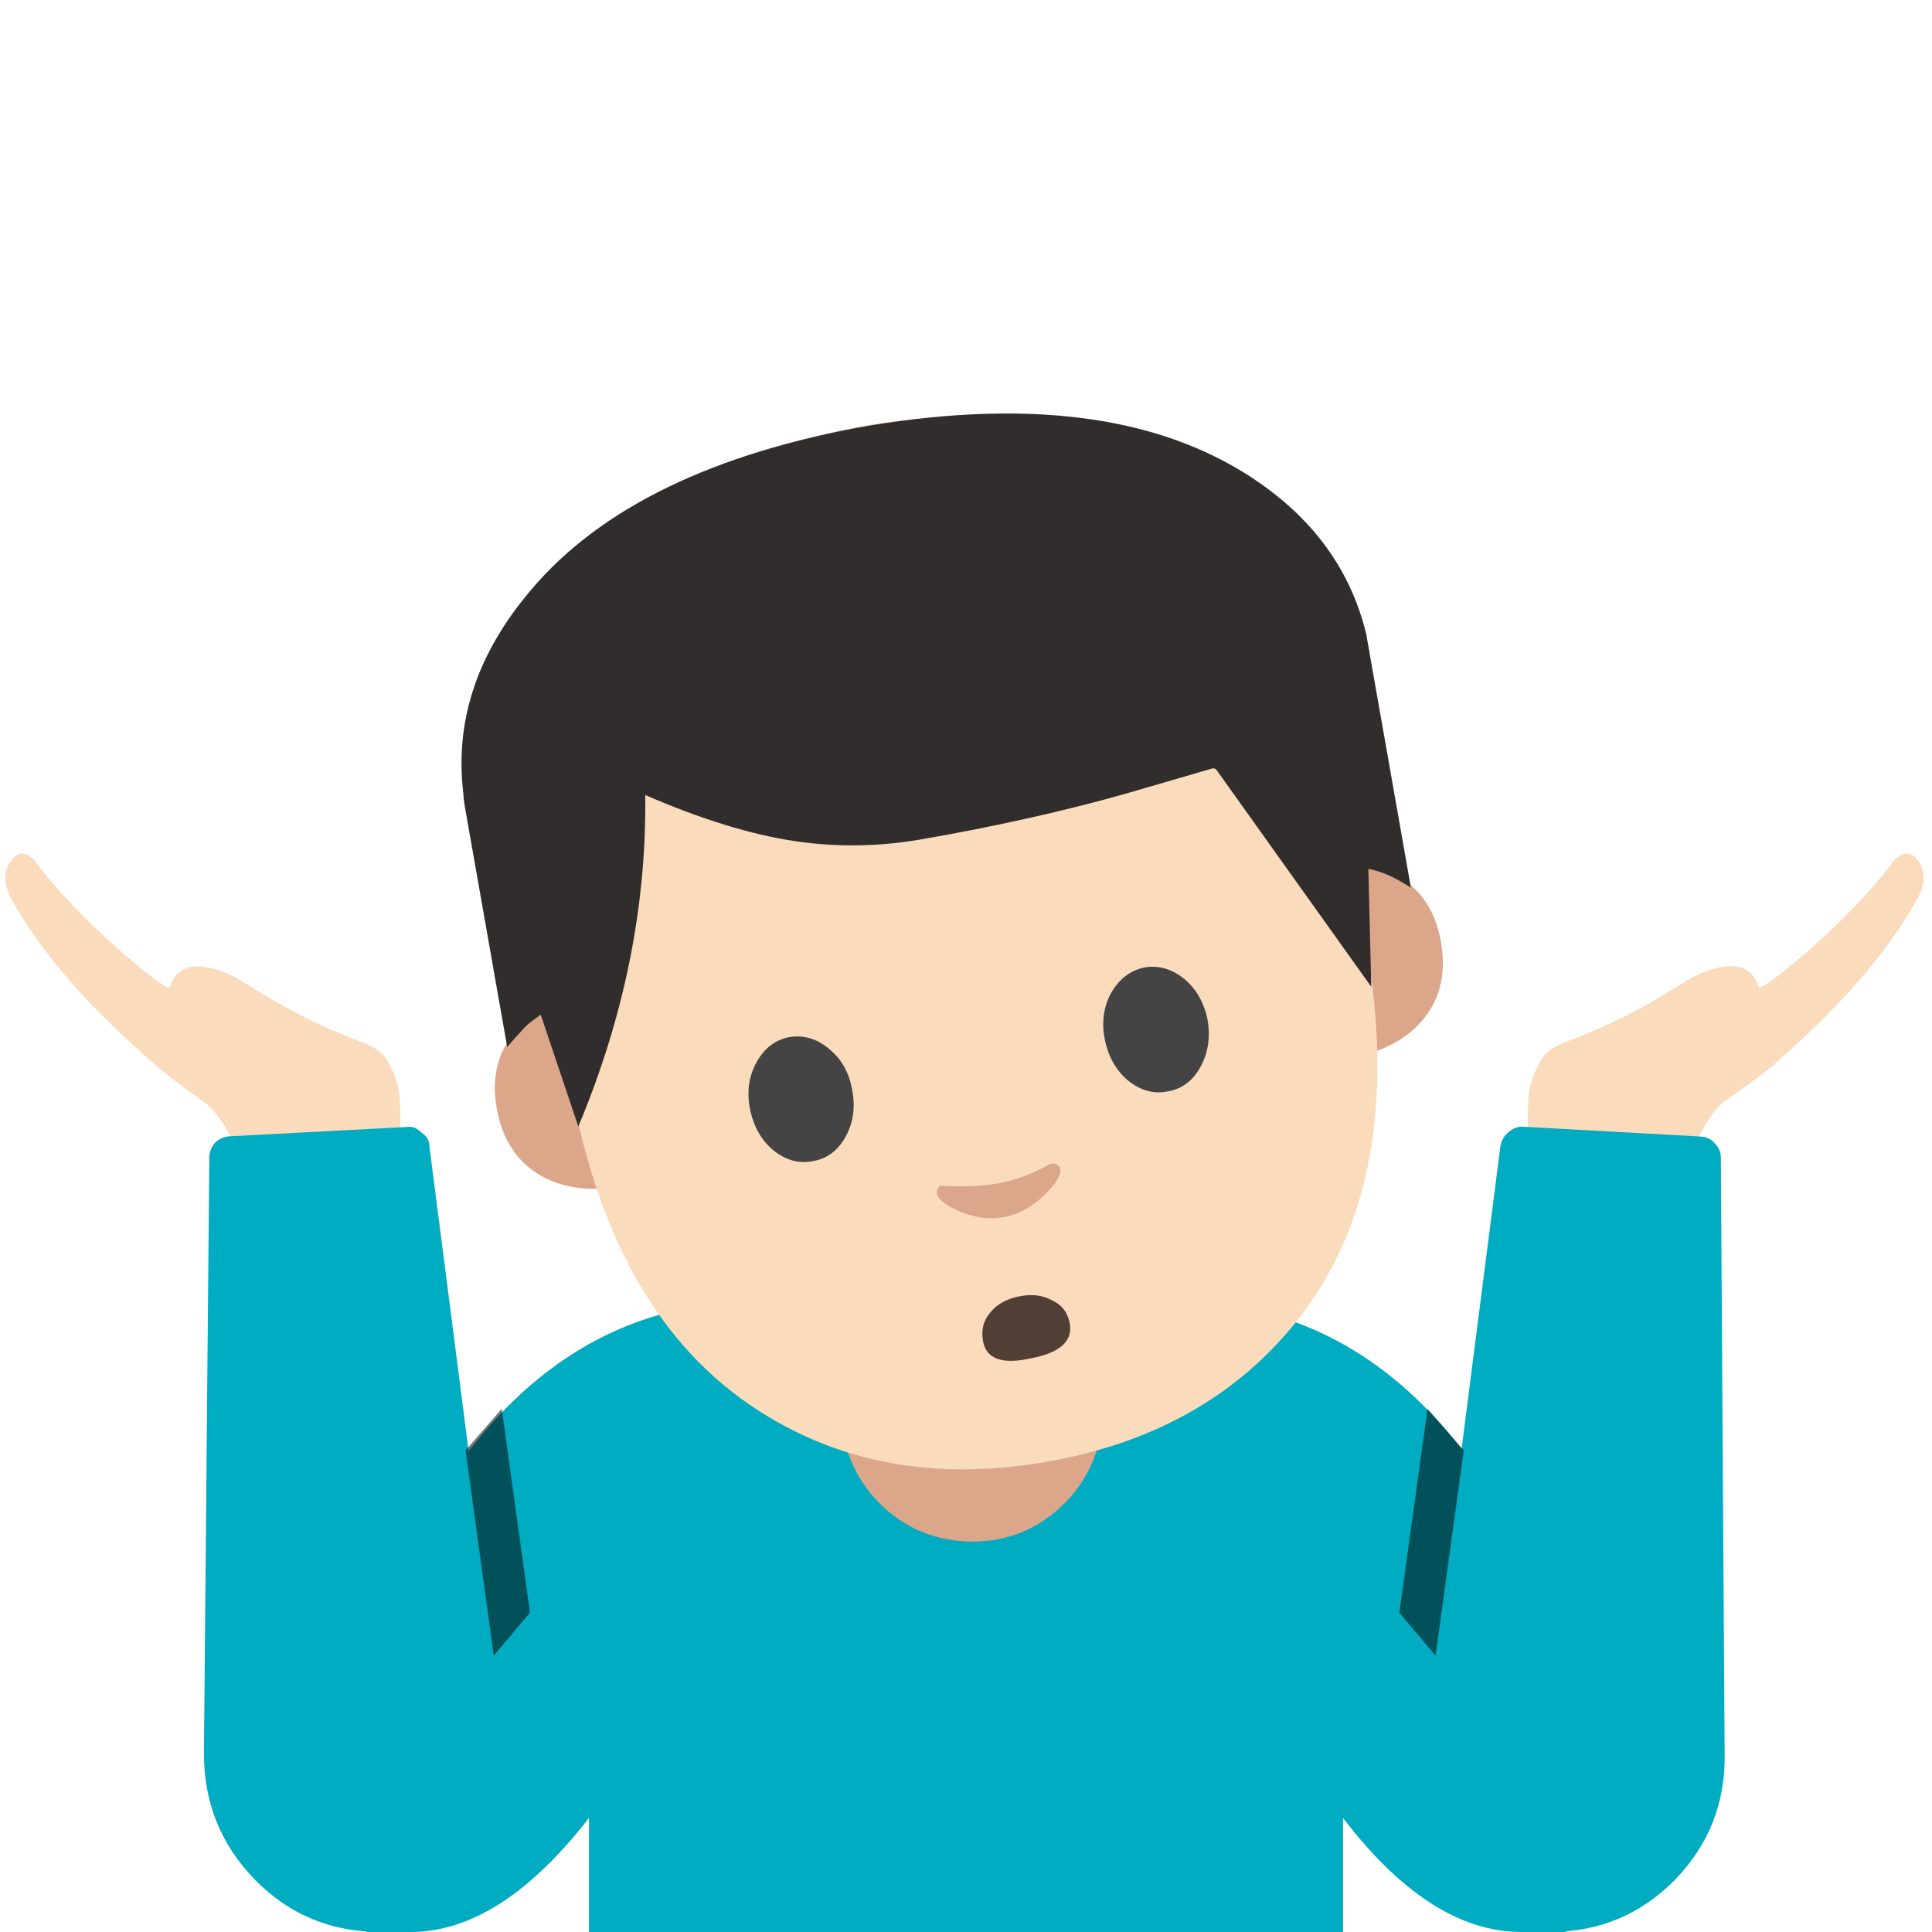
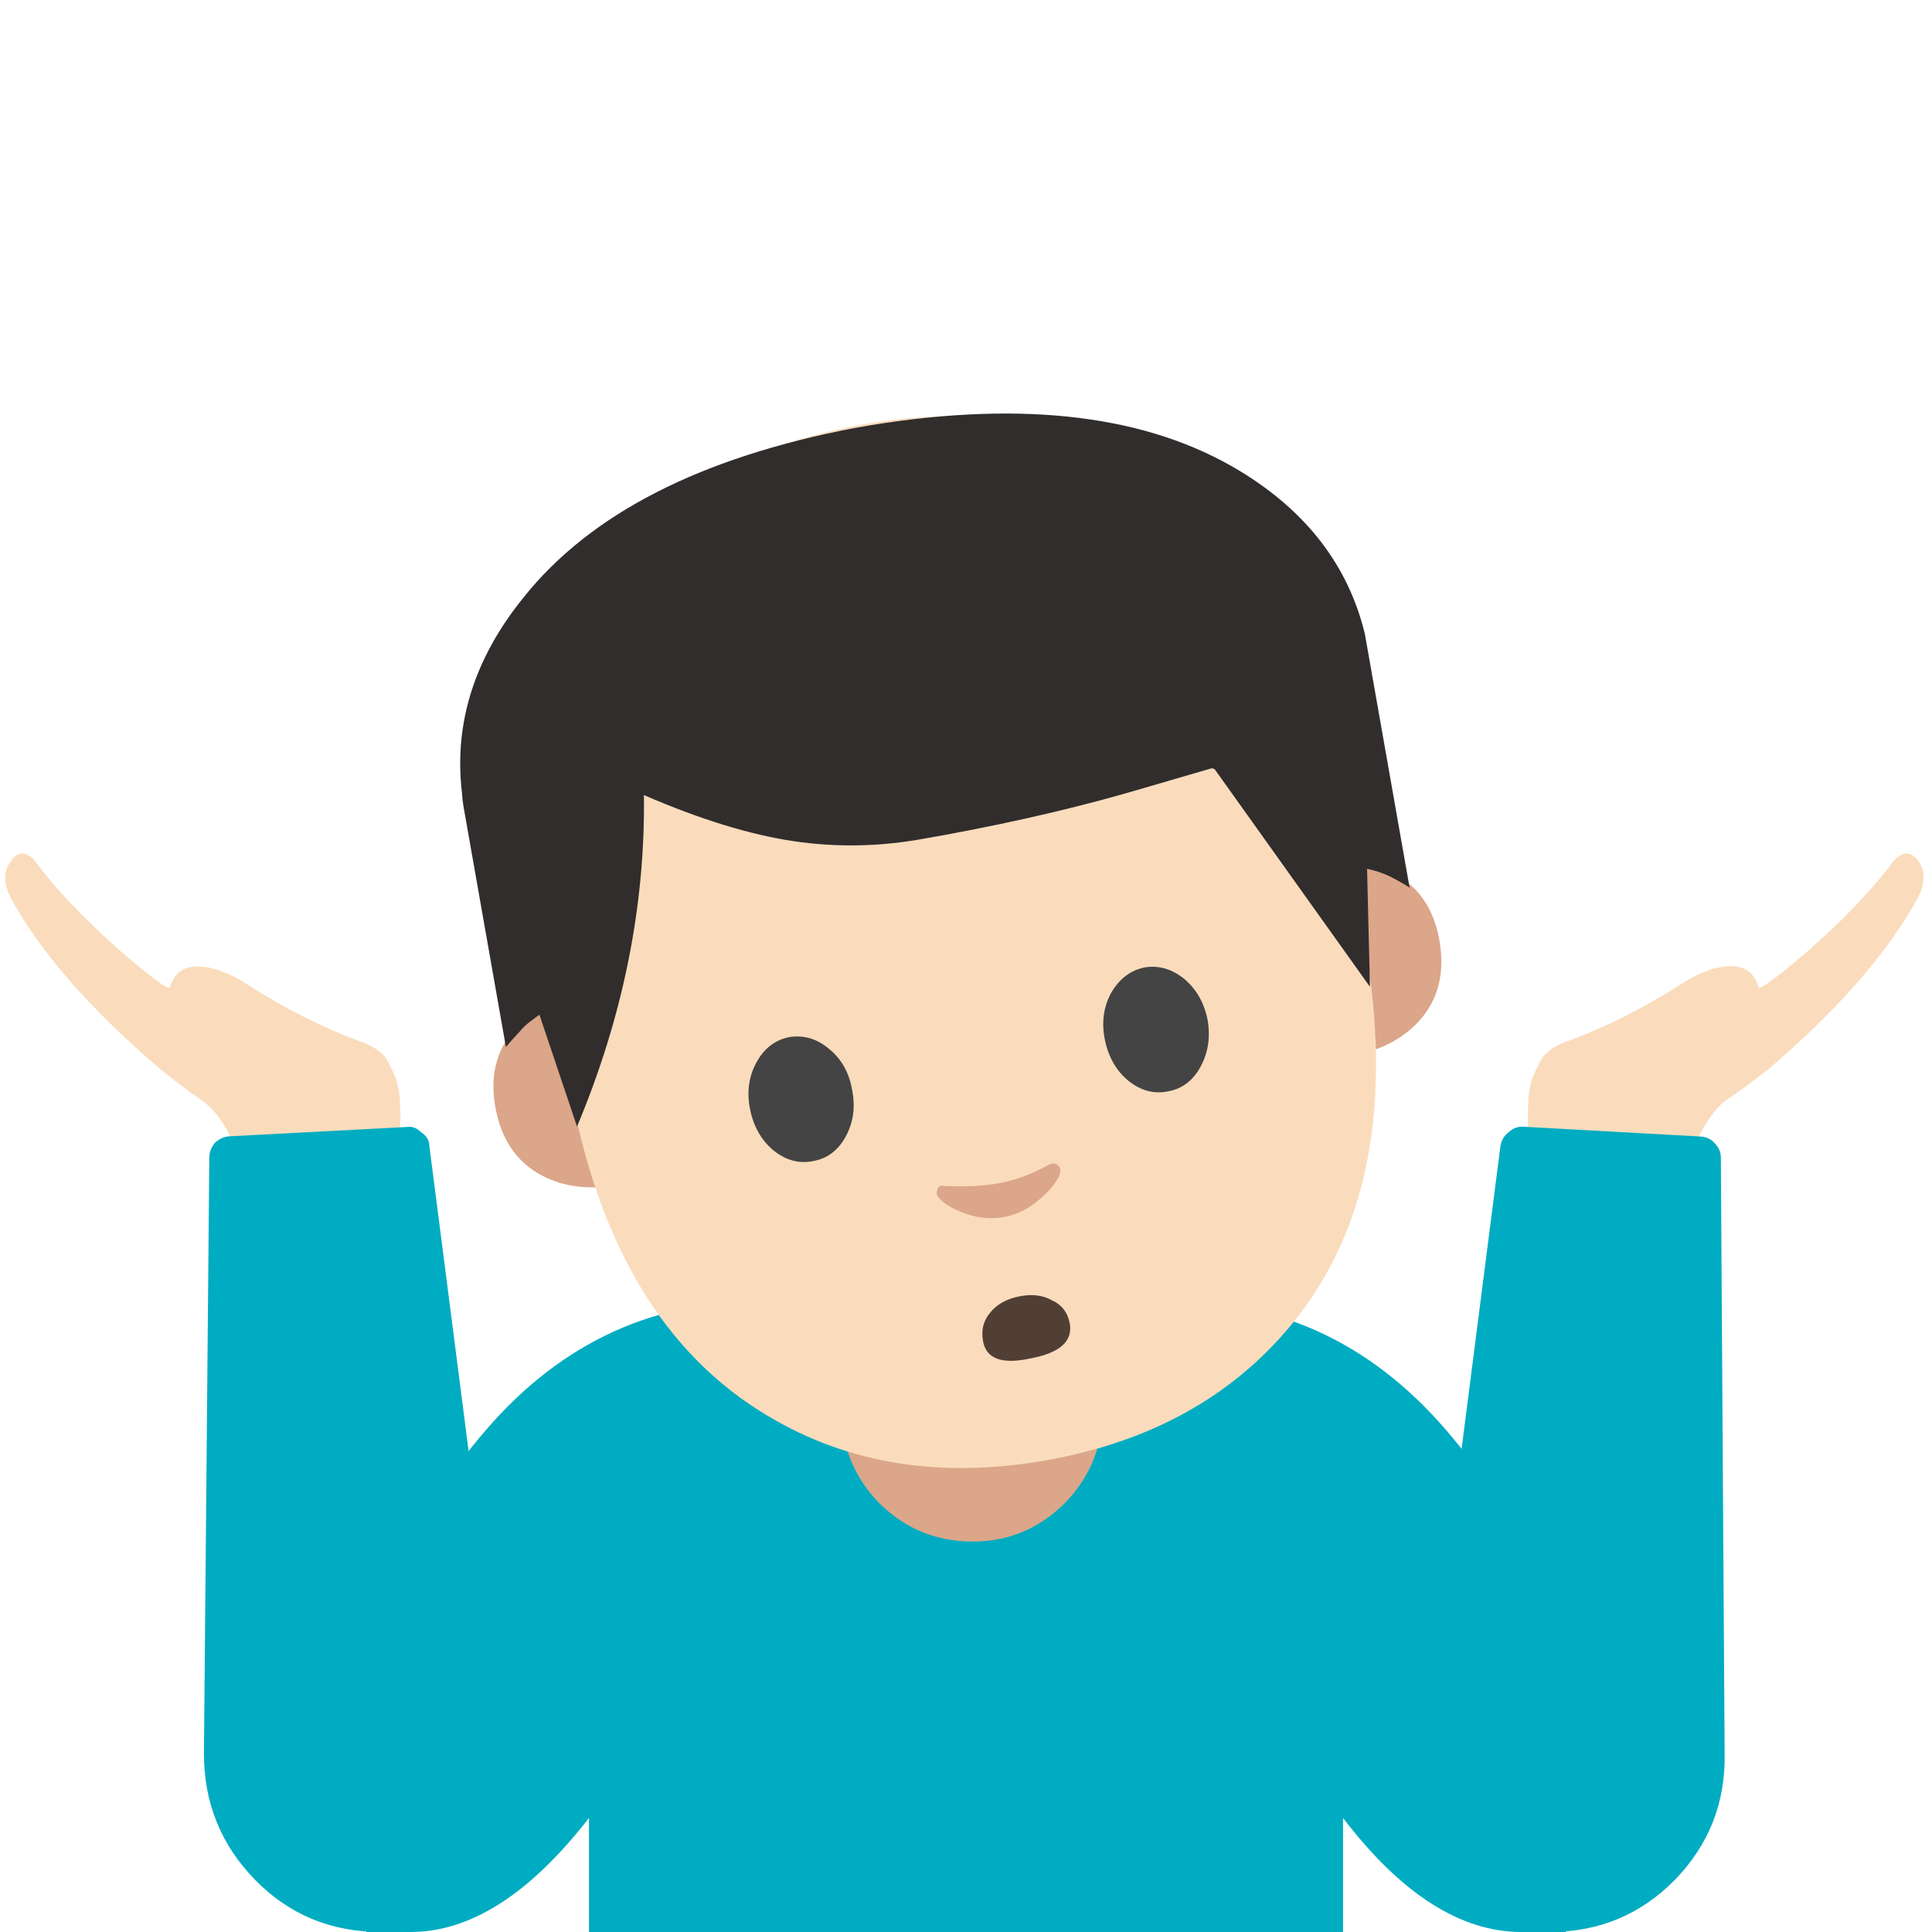
<svg xmlns="http://www.w3.org/2000/svg" xmlns:xlink="http://www.w3.org/1999/xlink" preserveAspectRatio="none" viewBox="0 0 72 72">
  <defs>
    <path id="a" fill="#00ACC1" d="M58.35 72v-6.25q0-7.15-4.2-12.15-4.2-5.1-10.4-5.1-4.55-.1-7.8-.15V72h14.1v-4.25Q53.3 72 56.7 72h1.65z" />
    <path id="b" fill="#FADCBC" d="M102.5 73.1q1.75 3.1 5.15 2.6 2.65-.5 4.65-1.5 2-1.05 4.95-3.35 6.95-5.95 9.9-11.35.75-1.4.05-2.45-.75-1-1.65 0-2 2.7-5.55 5.85-3.25 2.8-3.4 2.5-.45-1.6-2.3-1.35-1.3.15-2.9 1.2-3.6 2.3-7.35 3.7-3.25 1.1-1.55 4.15z" />
    <path id="c" fill="#FADCBC" d="M109.65 71.6l-5.55-2.65q-.5.1-1.05.5-1.15.85-1.55 2.4-.25.8-.15 3.55v1.75l5.55 1.95 4.75-1.15q.25-.9.7-2 .95-2.2 2.15-3.1l-4.85-1.25z" />
    <path id="d" fill="#00ACC1" d="M100.05 75q-.45.35-.55.9L94.1 118q-.6 3.95 2 7 2.65 3 6.65 3 4.9 0 8.3-3.45 3.4-3.5 3.3-8.4l-.25-39.45q0-.55-.4-.95-.35-.4-.9-.45l-11.75-.65q-.55-.05-1 .35z" />
-     <path id="e" fill="#020202" fill-opacity=".537" d="M53.2 52.5l-1.05 7.6 1.35 1.6 1.05-7.65-1.35-1.55z" />
-     <path id="f" fill="#00ACC1" d="M36 48.35q-6.4.15-7.75.15-6.2 0-10.4 5.1-4.2 5-4.2 12.15V72h1.65q3.35 0 6.65-4.25V72H36V48.35z" />
-     <path id="g" fill="#DBA689" d="M36.25 57.45q2 0 3.45-1.45 1.4-1.45 1.4-3.5v-4.2h-9.75v4.2q0 2.05 1.4 3.5 1.45 1.45 3.5 1.45z" />
-     <path id="h" fill="#FADCBC" d="M25.45 73.1q1.7-3.05-1.55-4.15-3.75-1.4-7.35-3.7-1.6-1.05-2.9-1.2-1.85-.25-2.3 1.35-.15.3-3.4-2.5-3.55-3.15-5.55-5.85-.9-1-1.6 0-.75 1 0 2.45 2.95 5.4 9.95 11.35 2.85 2.3 4.9 3.35 1.95.95 4.65 1.5 3.45.5 5.15-2.6z" />
-     <path id="i" fill="#FADCBC" d="M24.9 69.45l-1.05-.5-5.5 2.65-4.9 1.25q1.95 1.45 2.85 5.1l4.8 1.15 5.5-1.95V75.4q.1-2.75-.15-3.55-.4-1.55-1.55-2.4z" />
-     <path id="j" fill="#00ACC1" d="M16 42.7q0-.3-.3-.5-.25-.25-.55-.2l-6.65.35q-.3.05-.5.25-.2.25-.2.55l-.2 22.2q0 2.75 1.9 4.7Q11.4 72 14.2 72q2.25 0 3.7-1.7 1.5-1.7 1.15-3.9L16 42.7z" />
-     <path id="k" fill="#020202" fill-opacity=".537" d="M19.75 60.1l-1.05-7.6-1.35 1.55 1.05 7.65 1.35-1.6z" />
-     <path id="l" fill="#DBA689" d="M106.9 66.05h-3.6v20.3q4.75 0 7.85-2.4 3.6-2.8 3.6-8.05 0-5.3-3.9-8.1l-3.95-1.75z" />
-     <path id="m" fill="#DBA689" d="M24.7 66.05h-3.65l-3.9 1.75q-3.95 2.8-3.95 8.1 0 5.25 3.6 8.05 3.1 2.4 7.9 2.4v-20.3z" />
-     <path id="n" fill="#FADCBC" d="M106.75 73.8q0-30.45-8.65-45.45Q87.85 10.6 64 10.6q-23.9 0-34.15 17.75-8.65 15-8.65 45.45 0 25.9 14.6 38.45Q47.05 122 64 122q16.8 0 28.1-9.65 14.65-12.55 14.65-38.55z" />
-     <path id="o" fill="#312D2D" d="M63.35 24.5v-.8q-.4-6.25-5.65-10.85-7.2-6.3-21.15-6.5H35.5q-13.95.2-21.1 6.5-5.3 4.6-5.65 10.85-.05.4-.05.8v14.55q.35-.3.95-.75.4-.35.95-.6l.4-.2 1.05 6.95Q17.8 35.5 19.4 25.7q4.55 3 8.3 4.25 3.75 1.25 7.8 1.2h1.05q6.7-.05 12.3-.7l4.1-.45q.1 0 .2.1L60 44.45l1.05-6.95.45.2q.5.25.9.55.65.5.95.8V24.5z" />
-     <path id="p" fill="#DBA689" d="M34.95 44.3q-.1.2.05.35.25.3.9.55.8.3 1.55.15t1.4-.75q.5-.45.65-.85.05-.2-.05-.3-.15-.15-.35-.05-1 .55-1.9.7-.8.15-2 .1-.2-.05-.25.1z" />
-     <path id="q" fill="#513F35" d="M71 87.6q-.2-1.1-1.2-1.55-.9-.5-2.15-.25t-1.9 1.05q-.7.8-.5 1.9.3 1.8 3.2 1.15 2.85-.55 2.55-2.3z" />
-     <path id="r" fill="#444" d="M56.55 72.1q-.3-1.7-1.55-2.7-1.2-1-2.65-.75-1.4.3-2.15 1.7t-.4 3.1q.35 1.7 1.55 2.7 1.25 1 2.65.7 1.4-.25 2.15-1.65t.4-3.1z" />
-     <path id="s" fill="#444" d="M73.7 65.7q-.75 1.4-.4 3.1.35 1.7 1.55 2.7 1.25 1 2.65.7 1.4-.25 2.15-1.65t.45-3.1q-.35-1.7-1.55-2.7-1.25-1-2.65-.75-1.4.3-2.2 1.7z" />
+     <path id="e" fill="#00ACC1" d="M36 48.35q-6.4.15-7.75.15-6.2 0-10.4 5.1-4.2 5-4.2 12.15V72h1.65q3.35 0 6.65-4.25V72H36V48.35z" />
+     <path id="f" fill="#DBA689" d="M36.25 57.45q2 0 3.45-1.45 1.4-1.45 1.4-3.5v-4.2h-9.75v4.2q0 2.05 1.4 3.5 1.45 1.45 3.5 1.45z" />
+     <path id="g" fill="#FADCBC" d="M25.45 73.1q1.7-3.05-1.55-4.15-3.75-1.4-7.35-3.7-1.6-1.05-2.9-1.2-1.85-.25-2.3 1.35-.15.3-3.4-2.5-3.55-3.15-5.55-5.85-.9-1-1.6 0-.75 1 0 2.45 2.95 5.4 9.95 11.35 2.85 2.3 4.9 3.35 1.95.95 4.65 1.5 3.45.5 5.15-2.6z" />
+     <path id="h" fill="#FADCBC" d="M24.9 69.45l-1.05-.5-5.5 2.65-4.9 1.25q1.95 1.45 2.85 5.1l4.8 1.15 5.5-1.95V75.4q.1-2.75-.15-3.55-.4-1.55-1.55-2.4z" />
+     <path id="i" fill="#00ACC1" d="M16 42.7q0-.3-.3-.5-.25-.25-.55-.2l-6.65.35q-.3.05-.5.25-.2.25-.2.55l-.2 22.2q0 2.75 1.9 4.7Q11.4 72 14.2 72q2.25 0 3.7-1.7 1.5-1.7 1.15-3.9L16 42.7z" />
+     <path id="j" fill="#DBA689" d="M106.9 66.05h-3.6v20.3q4.75 0 7.85-2.4 3.6-2.8 3.6-8.05 0-5.3-3.9-8.1l-3.95-1.75z" />
+     <path id="k" fill="#DBA689" d="M24.7 66.05h-3.65l-3.9 1.75q-3.95 2.8-3.95 8.1 0 5.25 3.6 8.05 3.1 2.4 7.9 2.4v-20.3z" />
+     <path id="l" fill="#FADCBC" d="M106.75 73.8q0-30.45-8.65-45.45Q87.85 10.6 64 10.6q-23.9 0-34.15 17.75-8.65 15-8.65 45.45 0 25.9 14.6 38.45Q47.05 122 64 122q16.8 0 28.1-9.65 14.65-12.55 14.65-38.55z" />
+     <path id="m" fill="#312D2D" d="M63.35 24.5v-.8q-.4-6.25-5.65-10.85-7.2-6.3-21.15-6.5H35.5q-13.95.2-21.1 6.5-5.3 4.6-5.65 10.85-.05.4-.05.8v14.55q.35-.3.95-.75.4-.35.95-.6l.4-.2 1.05 6.95Q17.8 35.5 19.4 25.7q4.55 3 8.3 4.25 3.75 1.25 7.8 1.2h1.05q6.7-.05 12.3-.7l4.1-.45q.1 0 .2.1L60 44.45l1.05-6.95.45.2q.5.25.9.55.65.5.95.8V24.5z" />
+     <path id="n" fill="#DBA689" d="M35.2 44.2q-.2-.05-.25.1-.1.2.05.35.25.3.9.55.8.3 1.55.15t1.4-.75q.5-.45.65-.85.05-.2-.05-.3-.15-.15-.35-.05-1 .55-1.9.7-.8.15-2 .1z" />
+     <path id="o" fill="#513F35" d="M71 87.6q-.2-1.1-1.2-1.55-.9-.5-2.15-.25t-1.9 1.05q-.7.8-.5 1.9.3 1.8 3.2 1.15 2.85-.55 2.55-2.3z" />
+     <path id="p" fill="#444" d="M56.55 72.1q-.3-1.7-1.55-2.7-1.2-1-2.65-.75-1.4.3-2.15 1.7t-.4 3.1q.35 1.7 1.55 2.7 1.25 1 2.65.7 1.4-.25 2.15-1.65t.4-3.1z" />
+     <path id="q" fill="#444" d="M73.7 65.7q-.75 1.4-.4 3.1.35 1.7 1.55 2.7 1.25 1 2.65.7 1.4-.25 2.15-1.65t.45-3.1q-.35-1.7-1.55-2.7-1.25-1-2.65-.75-1.4.3-2.2 1.7z" />
  </defs>
  <use xlink:href="#a" />
  <use transform="matrix(.56247 0 0 .56247 -.05 0)" xlink:href="#b" />
  <use transform="matrix(.56247 0 0 .56247 -.05 0)" xlink:href="#c" />
  <use transform="translate(-.05) scale(.5625)" xlink:href="#d" />
  <use xlink:href="#e" />
  <use xlink:href="#f" />
-   <use xlink:href="#g" />
+   <use transform="rotate(.078) scale(.56247)" xlink:href="#g" />
  <use transform="rotate(.078) scale(.56247)" xlink:href="#h" />
-   <use transform="rotate(.078) scale(.56247)" xlink:href="#i" />
-   <use xlink:href="#j" />
-   <use xlink:href="#k" />
-   <use transform="matrix(.34651 -.06108 .06108 .34651 9.3 15.8)" xlink:href="#l" />
-   <use transform="matrix(.34651 -.06108 .06108 .34651 9.3 15.8)" xlink:href="#m" />
-   <use transform="rotate(-9.996 96.735 -45.689) scale(.35193)" xlink:href="#n" />
-   <use transform="rotate(-9.995 95.55 -45.22) scale(.62577)" xlink:href="#o" />
-   <use xlink:href="#p" />
+   <use xlink:href="#i" />
+   <use transform="rotate(-9.994 94.677 -45.015) scale(.35182)" xlink:href="#j" />
+   <use transform="rotate(-9.994 94.677 -45.015) scale(.35182)" xlink:href="#k" />
+   <use transform="matrix(.34657 -.06108 .06108 .34657 9.35 16.05)" xlink:href="#l" />
+   <use transform="matrix(.61626 -.10863 .10863 .61626 9.25 15.9)" xlink:href="#m" />
+   <use xlink:href="#n" />
+   <use transform="rotate(.078) scale(.56247)" xlink:href="#o" />
+   <use transform="rotate(.078) scale(.56247)" xlink:href="#p" />
  <use transform="rotate(.078) scale(.56247)" xlink:href="#q" />
-   <use transform="rotate(.078) scale(.56247)" xlink:href="#r" />
-   <use transform="rotate(.078) scale(.56247)" xlink:href="#s" />
</svg>
